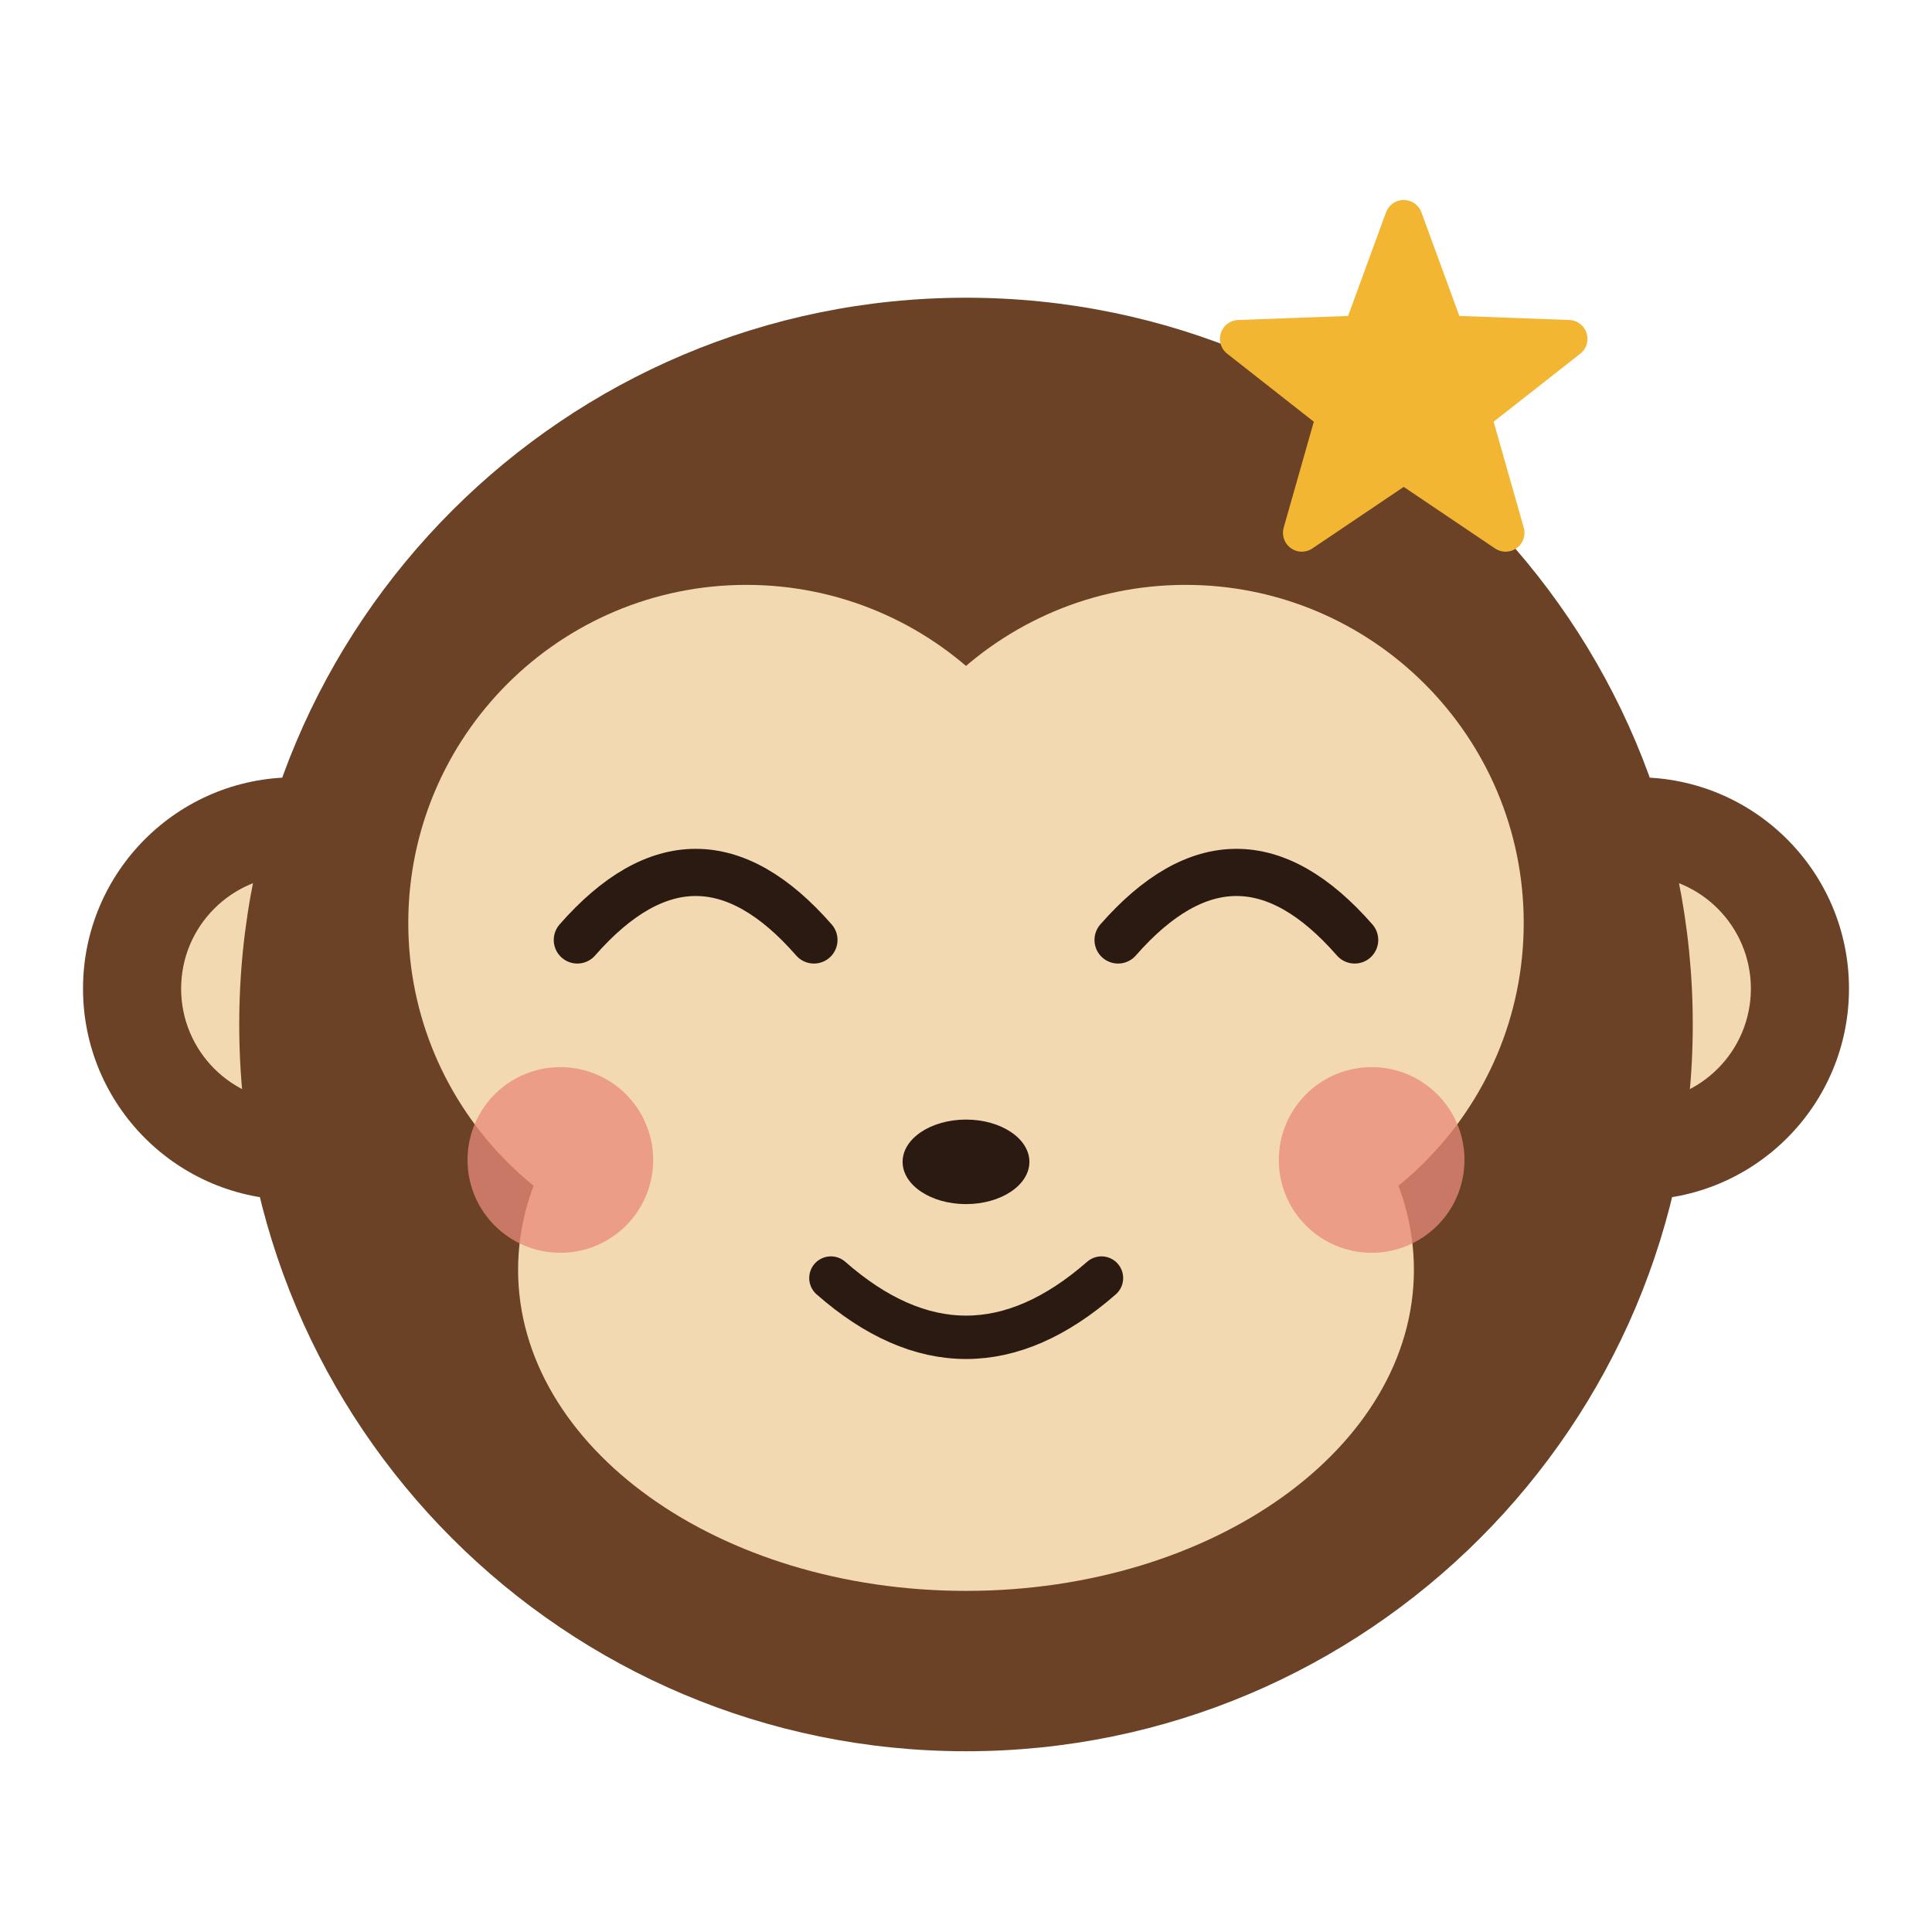
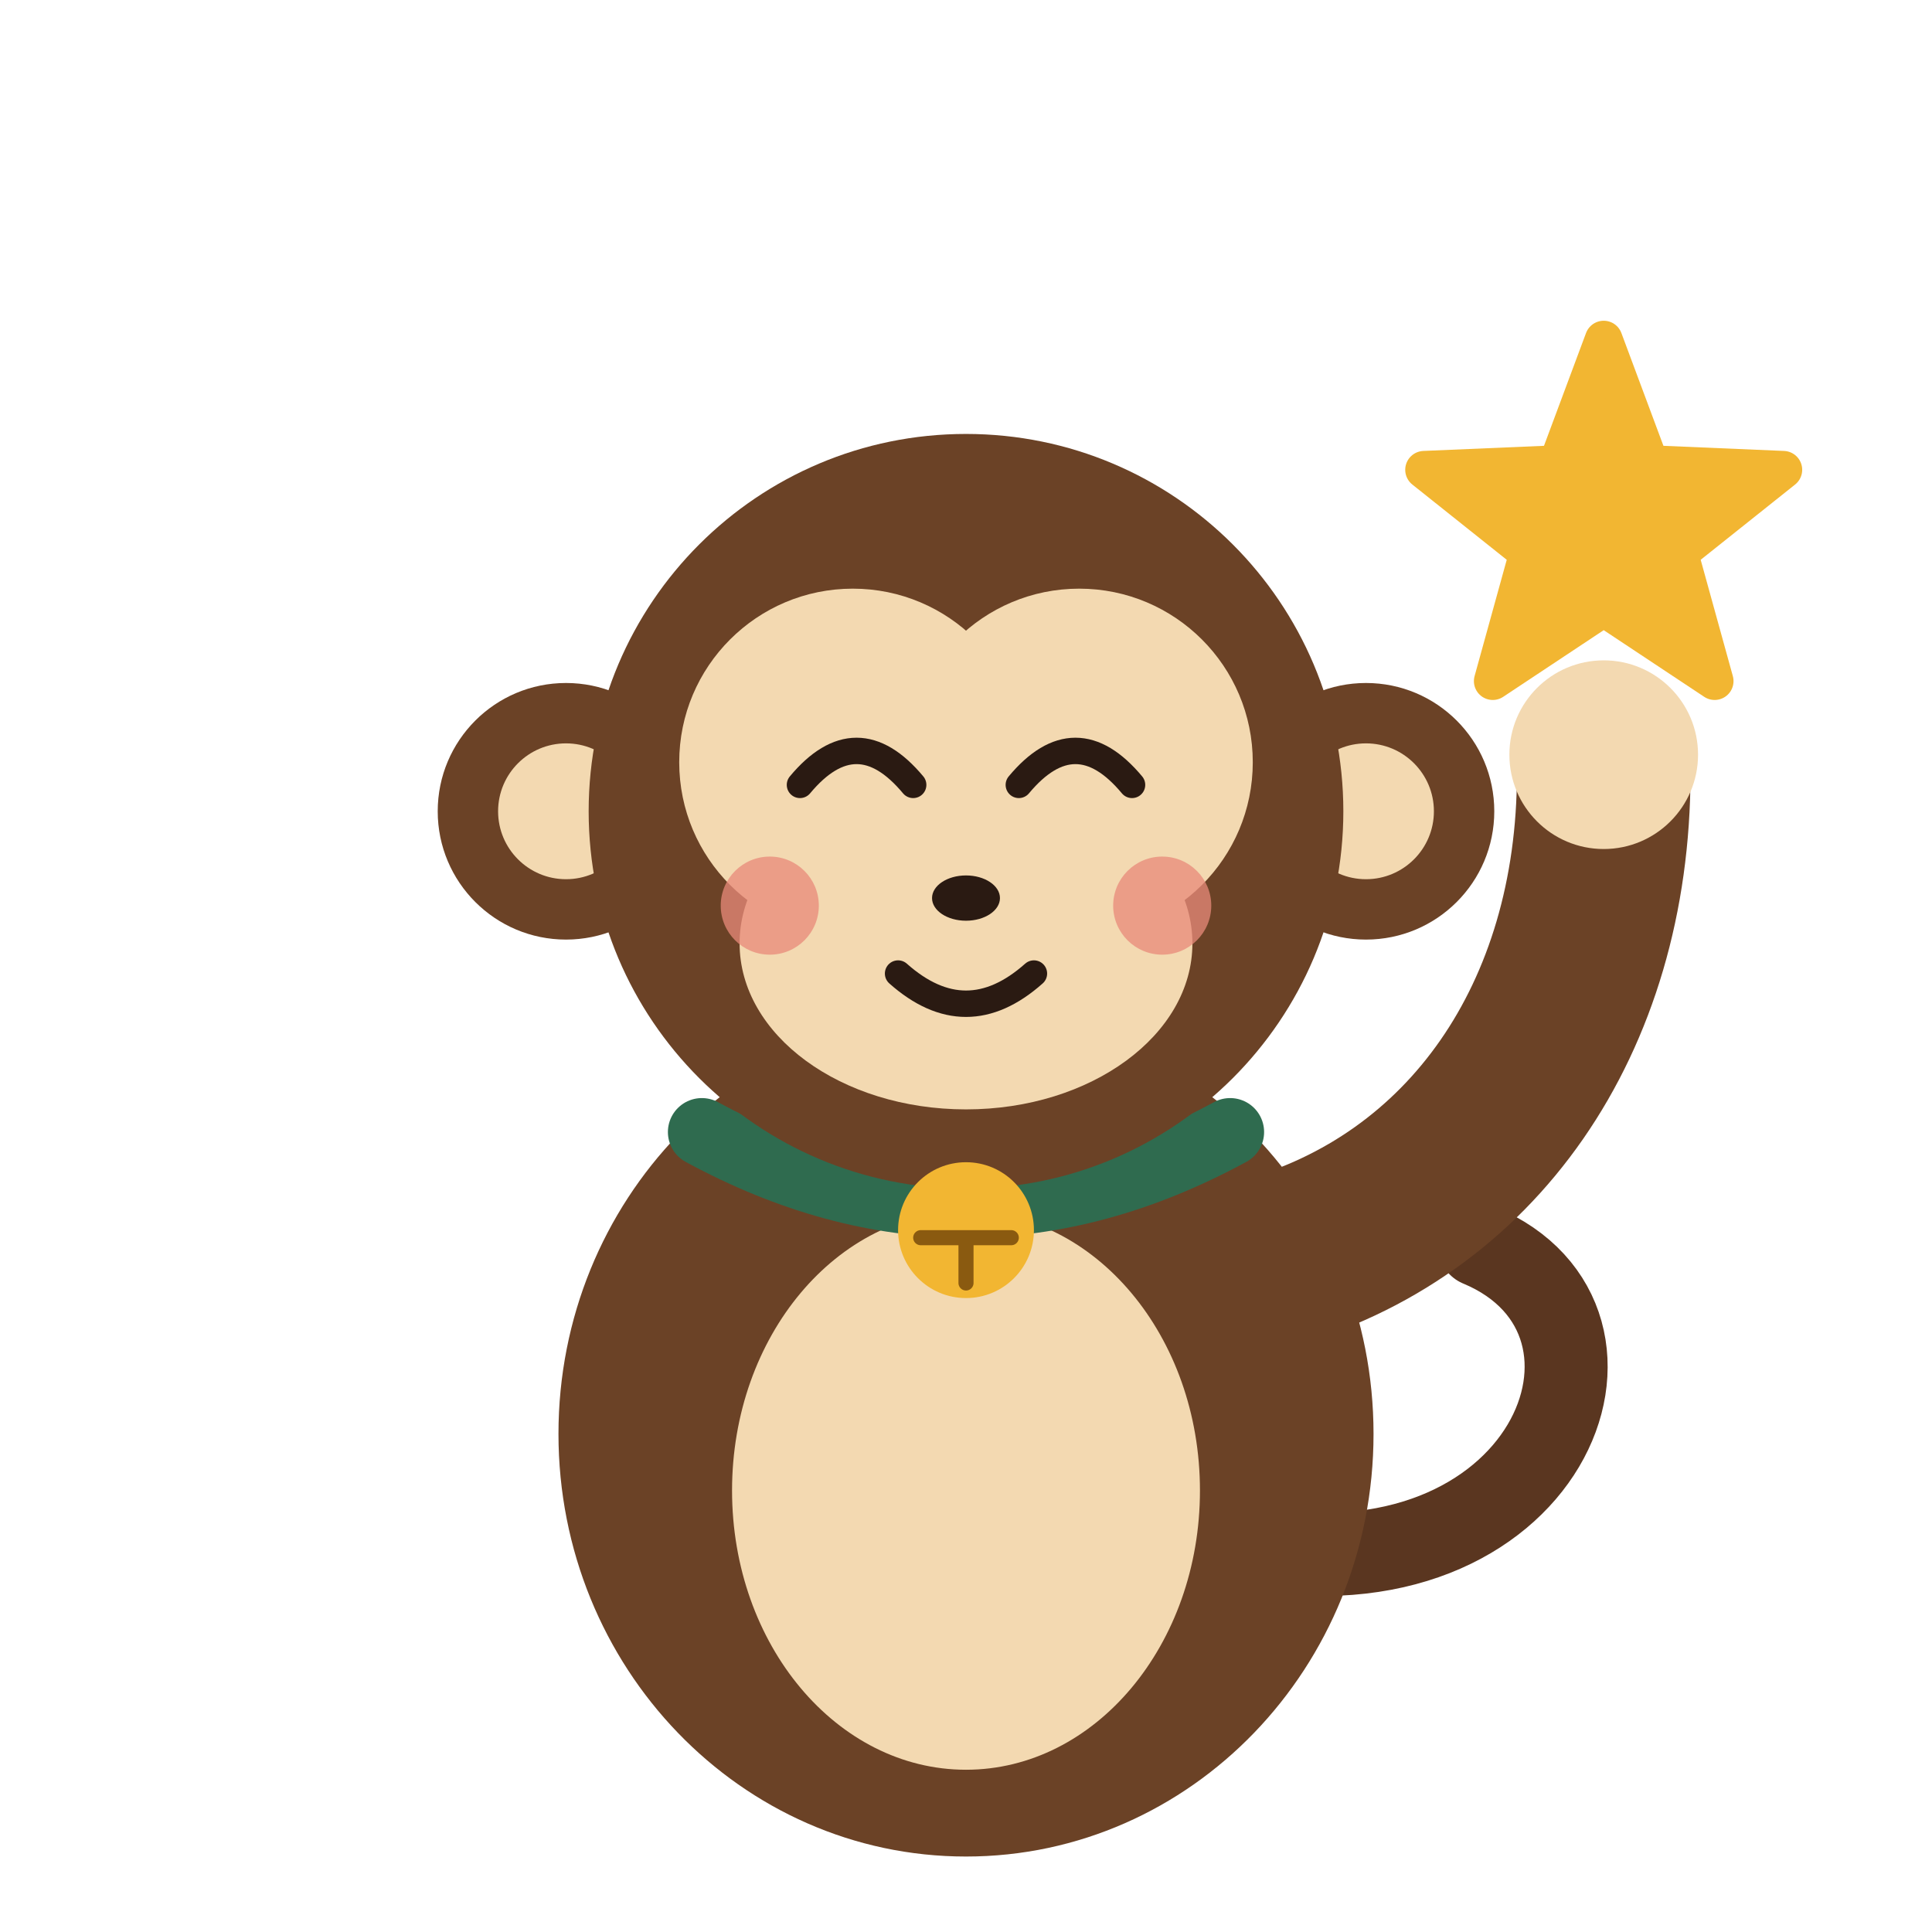
<svg xmlns="http://www.w3.org/2000/svg" width="512" height="512" viewBox="0 0 512 512" role="img" aria-label="Xingxing">
-   <circle cx="78" cy="262" r="56" fill="#6B4226" />
-   <circle cx="78" cy="262" r="30" fill="#F3D9B1" />
-   <circle cx="434" cy="262" r="56" fill="#6B4226" />
-   <circle cx="434" cy="262" r="30" fill="#F3D9B1" />
-   <circle cx="256" cy="271.5" r="192.6" fill="#6B4226" />
-   <circle cx="197.8" cy="244.6" r="89.6" fill="#F3D9B1" />
-   <circle cx="314.2" cy="244.6" r="89.6" fill="#F3D9B1" />
-   <ellipse cx="256" cy="336.5" rx="118.7" ry="85.1" fill="#F3D9B1" />
-   <path d="M153 249.1 q31.4 -35.8 62.7 0" fill="none" stroke="#2A1A12" stroke-width="12.5" stroke-linecap="round" />
-   <path d="M296.3 249.1 q31.4 -35.8 62.7 0" fill="none" stroke="#2A1A12" stroke-width="12.5" stroke-linecap="round" />
-   <circle cx="148.5" cy="307.4" r="24.6" fill="#E88A7A" opacity="0.75" />
-   <circle cx="363.5" cy="307.4" r="24.6" fill="#E88A7A" opacity="0.75" />
-   <ellipse cx="256" cy="307.9" rx="16.8" ry="11.2" fill="#2A1A12" />
-   <path d="M220.2 338.7 q35.8 31.4 71.7 0" fill="none" stroke="#2A1A12" stroke-width="11.5" stroke-linecap="round" />
-   <polygon points="372,58 383.2,88.6 415.7,89.8 390.1,109.9 399,141.2 372,123 345,141.2 353.9,109.9 328.3,89.8 360.8,88.6" fill="#F2B632" stroke="#F2B632" stroke-width="10" stroke-linejoin="round" />
+   <path d="M330 410 C 410 425, 440 350, 392 330" fill="none" stroke="#5A3620" stroke-width="22" stroke-linecap="round" />
+   <path d="M335 335 C 390 320, 425 270, 425 205" fill="none" stroke="#6B4226" stroke-width="46" stroke-linecap="round" />
+   <polygon points="425,90 437.3,123 472.6,124.5 445,146.5 454.4,180.5 425,161 395.6,180.5 405,146.5 377.4,124.5 412.7,123" fill="#F2B632" stroke="#F2B632" stroke-width="10" stroke-linejoin="round" />
+   <circle cx="425" cy="200" r="25" fill="#F3D9B1" />
+   <ellipse cx="256" cy="380" rx="108" ry="112" fill="#6B4226" />
+   <ellipse cx="256" cy="395" rx="62" ry="74" fill="#F3D9B1" />
+   <path d="M186 300 Q256 338 326 300" fill="none" stroke="#2F6B4F" stroke-width="18" stroke-linecap="round" />
+   <circle cx="150" cy="215" r="34" fill="#6B4226" />
+   <circle cx="150" cy="215" r="18" fill="#F3D9B1" />
+   <circle cx="362" cy="215" r="34" fill="#6B4226" />
+   <circle cx="362" cy="215" r="18" fill="#F3D9B1" />
+   <circle cx="256" cy="215" r="100" fill="#6B4226" />
+   <circle cx="226" cy="202" r="46" fill="#F3D9B1" />
+   <circle cx="286" cy="202" r="46" fill="#F3D9B1" />
+   <ellipse cx="256" cy="250" rx="60" ry="44" fill="#F3D9B1" />
+   <path d="M212 208 q15 -18 30 0" fill="none" stroke="#2A1A12" stroke-width="7" stroke-linecap="round" />
+   <path d="M270 208 q15 -18 30 0" fill="none" stroke="#2A1A12" stroke-width="7" stroke-linecap="round" />
+   <circle cx="204" cy="240" r="13" fill="#E88A7A" opacity="0.75" />
+   <circle cx="308" cy="240" r="13" fill="#E88A7A" opacity="0.75" />
+   <ellipse cx="256" cy="238" rx="9" ry="6" fill="#2A1A12" />
+   <path d="M238 258 q18 16 36 0" fill="none" stroke="#2A1A12" stroke-width="7" stroke-linecap="round" />
+   <circle cx="256" cy="326" r="18" fill="#F2B632" />
+   <path d="M244 328 h24 M256 328 v12" fill="none" stroke="#8A5A10" stroke-width="4" stroke-linecap="round" />
</svg>
